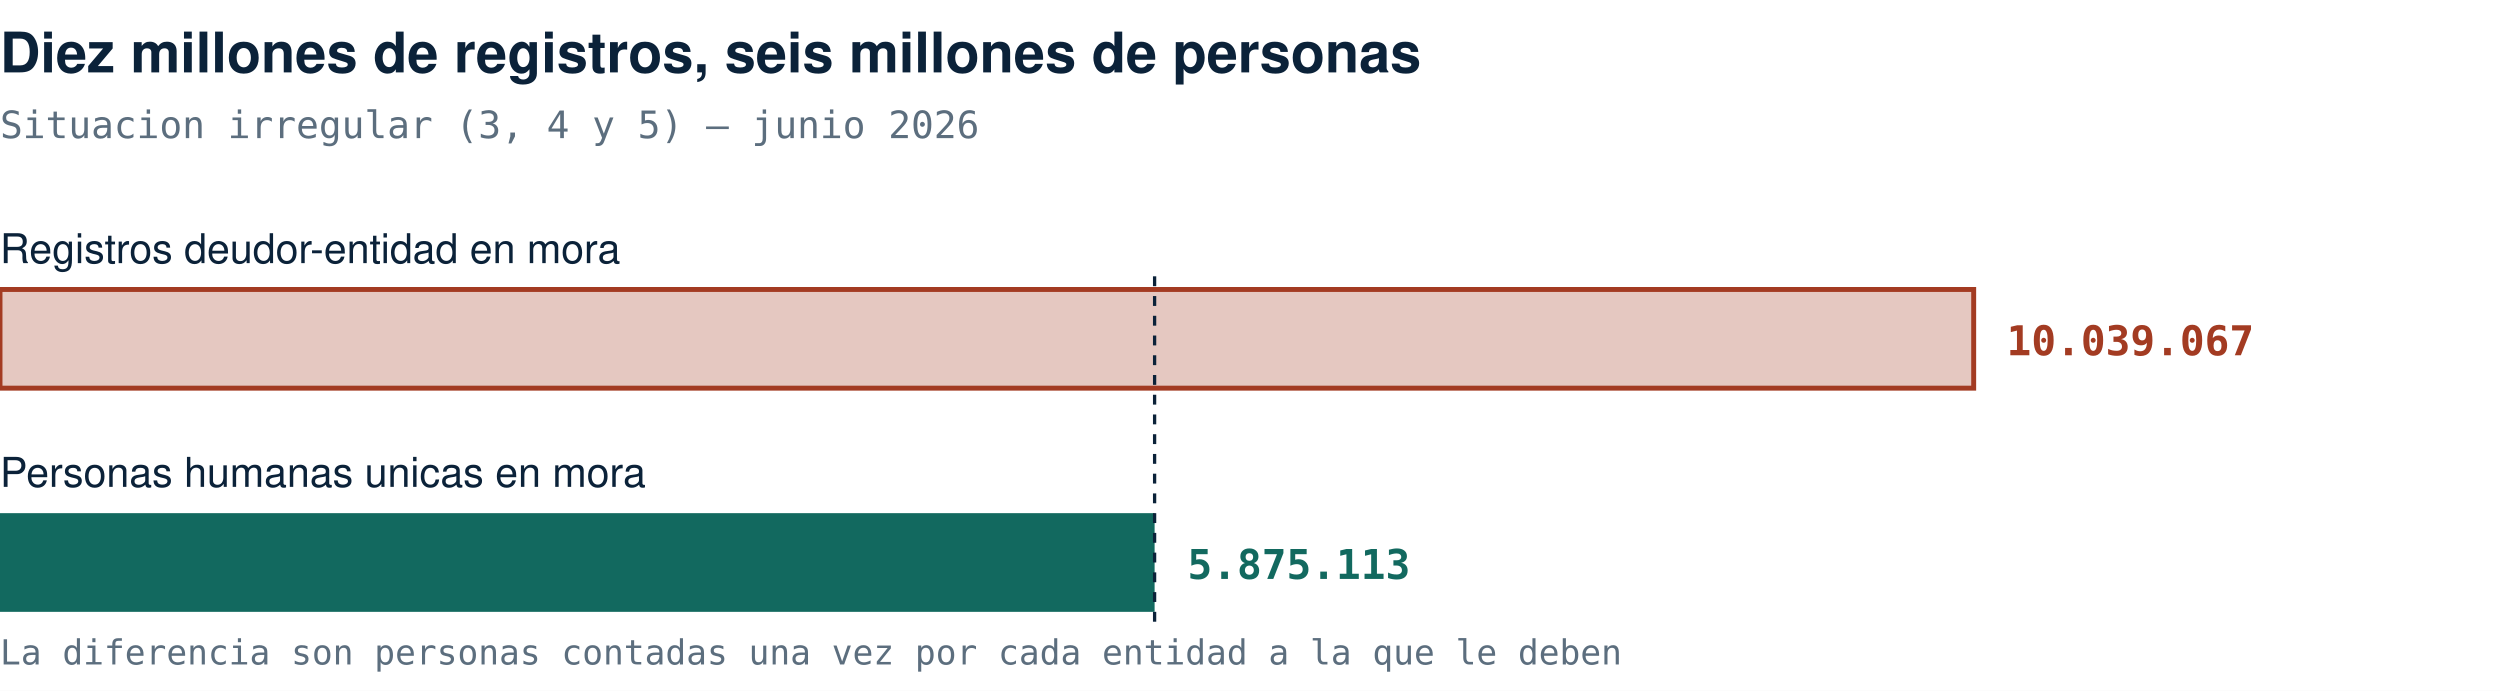
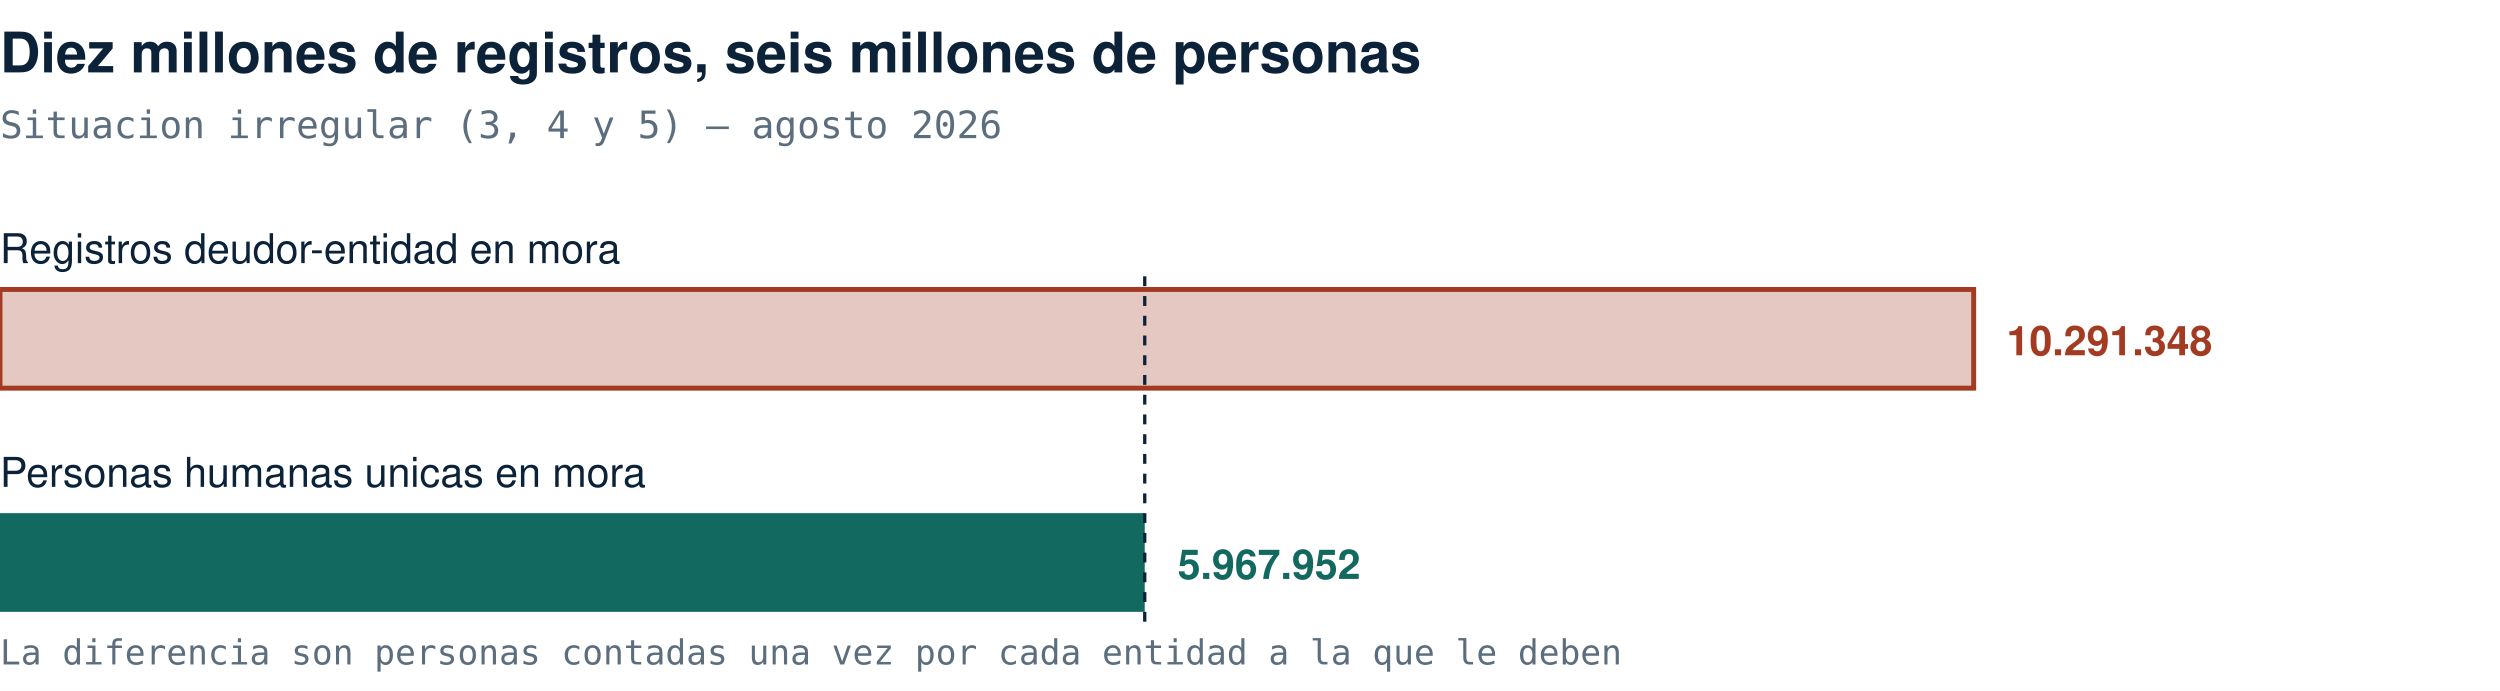
<svg xmlns="http://www.w3.org/2000/svg" viewBox="0 0 760 210" font-family="Helvetica, Arial, sans-serif">
  <rect width="760" height="210" fill="#FFFFFF" />
  <text x="0" y="22" font-size="17" font-weight="700" fill="#0B2239">Diez millones de registros, seis millones de personas</text>
-   <text x="0" y="42" font-size="11.5" fill="#5C6E7E" font-family="'IBM Plex Mono', 'DejaVu Sans Mono', monospace">Situacion irregular (3, 4 y 5) — junio 2026</text>
+   <text x="0" y="42" font-size="11.5" fill="#5C6E7E" font-family="'IBM Plex Mono', 'DejaVu Sans Mono', monospace">Situacion irregular (3, 4 y 5) — agosto 2026</text>
  <text x="0" y="80" font-size="12.5" fill="#0B2239">Registros deudor-entidad en mora</text>
  <rect x="0" y="88" width="600" height="30" fill="#A33B22" opacity="0.28" />
  <rect x="0" y="88" width="600" height="30" fill="none" stroke="#A33B22" stroke-width="1.5" />
-   <text x="610" y="108" font-size="12.5" font-weight="600" fill="#A33B22" font-family="'IBM Plex Mono', 'DejaVu Sans Mono', monospace">10.039.067</text>
+   <text x="610" y="108" font-size="12.5" font-weight="600" fill="#A33B22" font-family="'IBM Plex Mono'. 'DejaVu Sans Mono'. monospace">10.291.348</text>
  <text x="0" y="148" font-size="12.5" fill="#0B2239">Personas humanas unicas en mora</text>
-   <rect x="0" y="156" width="351" height="30" fill="#12695F" />
-   <text x="361" y="176" font-size="12.5" font-weight="600" fill="#12695F" font-family="'IBM Plex Mono', 'DejaVu Sans Mono', monospace">5.875.113</text>
-   <line x1="351" y1="84" x2="351" y2="192" stroke="#0B2239" stroke-width="1" stroke-dasharray="3 3" />
+   <rect x="0" y="156" width="348" height="30" fill="#12695F" />
+   <text x="358" y="176" font-size="12.5" font-weight="600" fill="#12695F" font-family="'IBM Plex Mono'. 'DejaVu Sans Mono'. monospace">5.967.952</text>
+   <line x1="348" y1="84" x2="348" y2="192" stroke="#0B2239" stroke-width="1" stroke-dasharray="3 3" />
  <text x="0" y="202" font-size="10.5" fill="#5C6E7E" font-family="'IBM Plex Mono', 'DejaVu Sans Mono', monospace">La diferencia son personas contadas una vez por cada entidad a la que le deben</text>
</svg>
